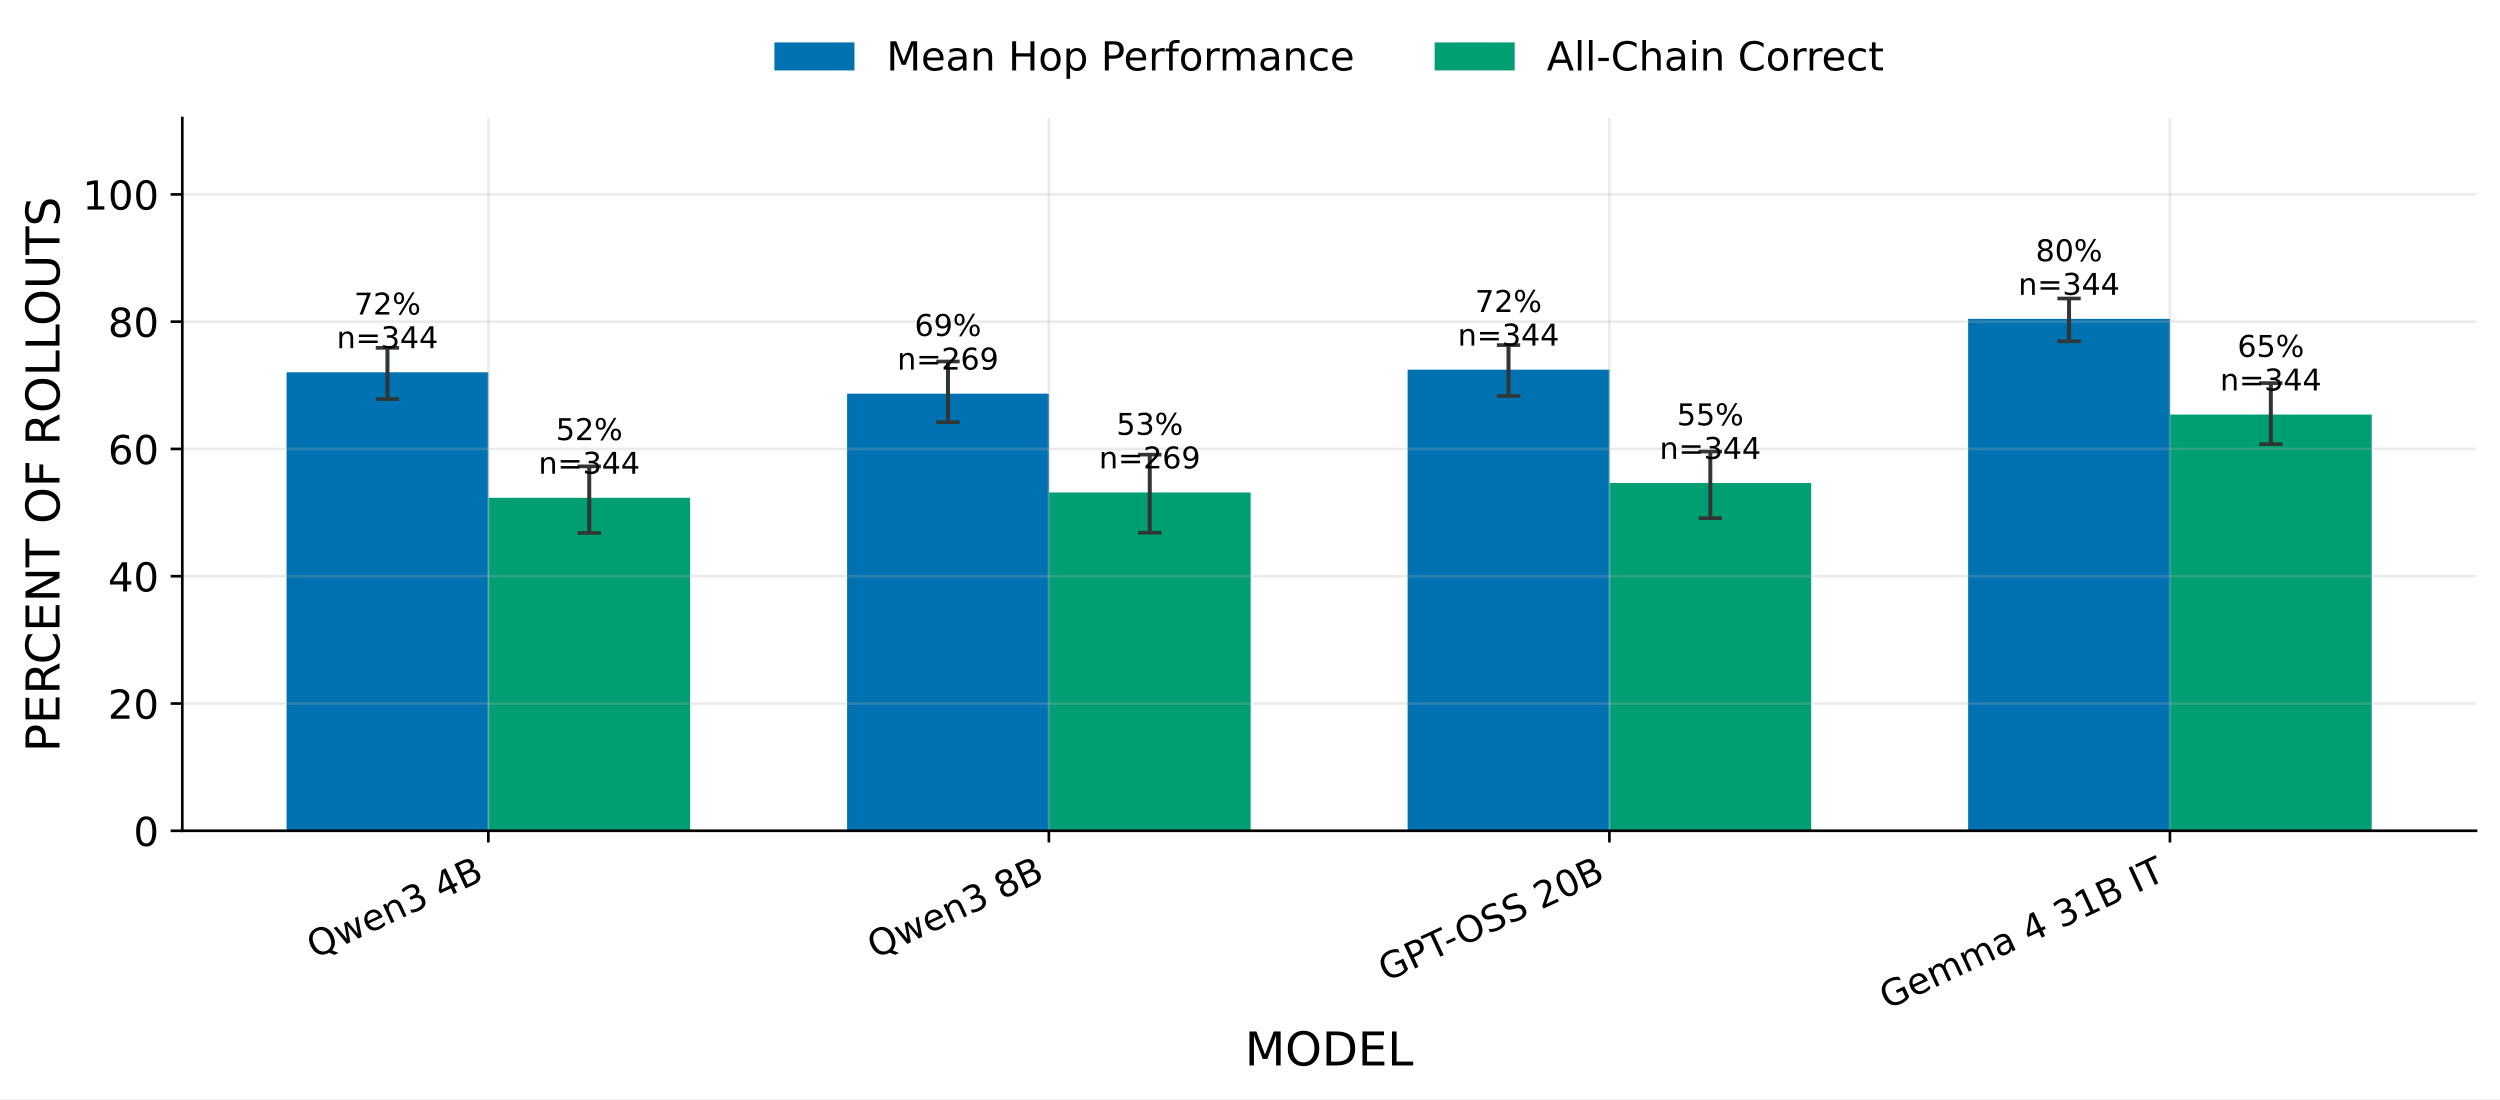
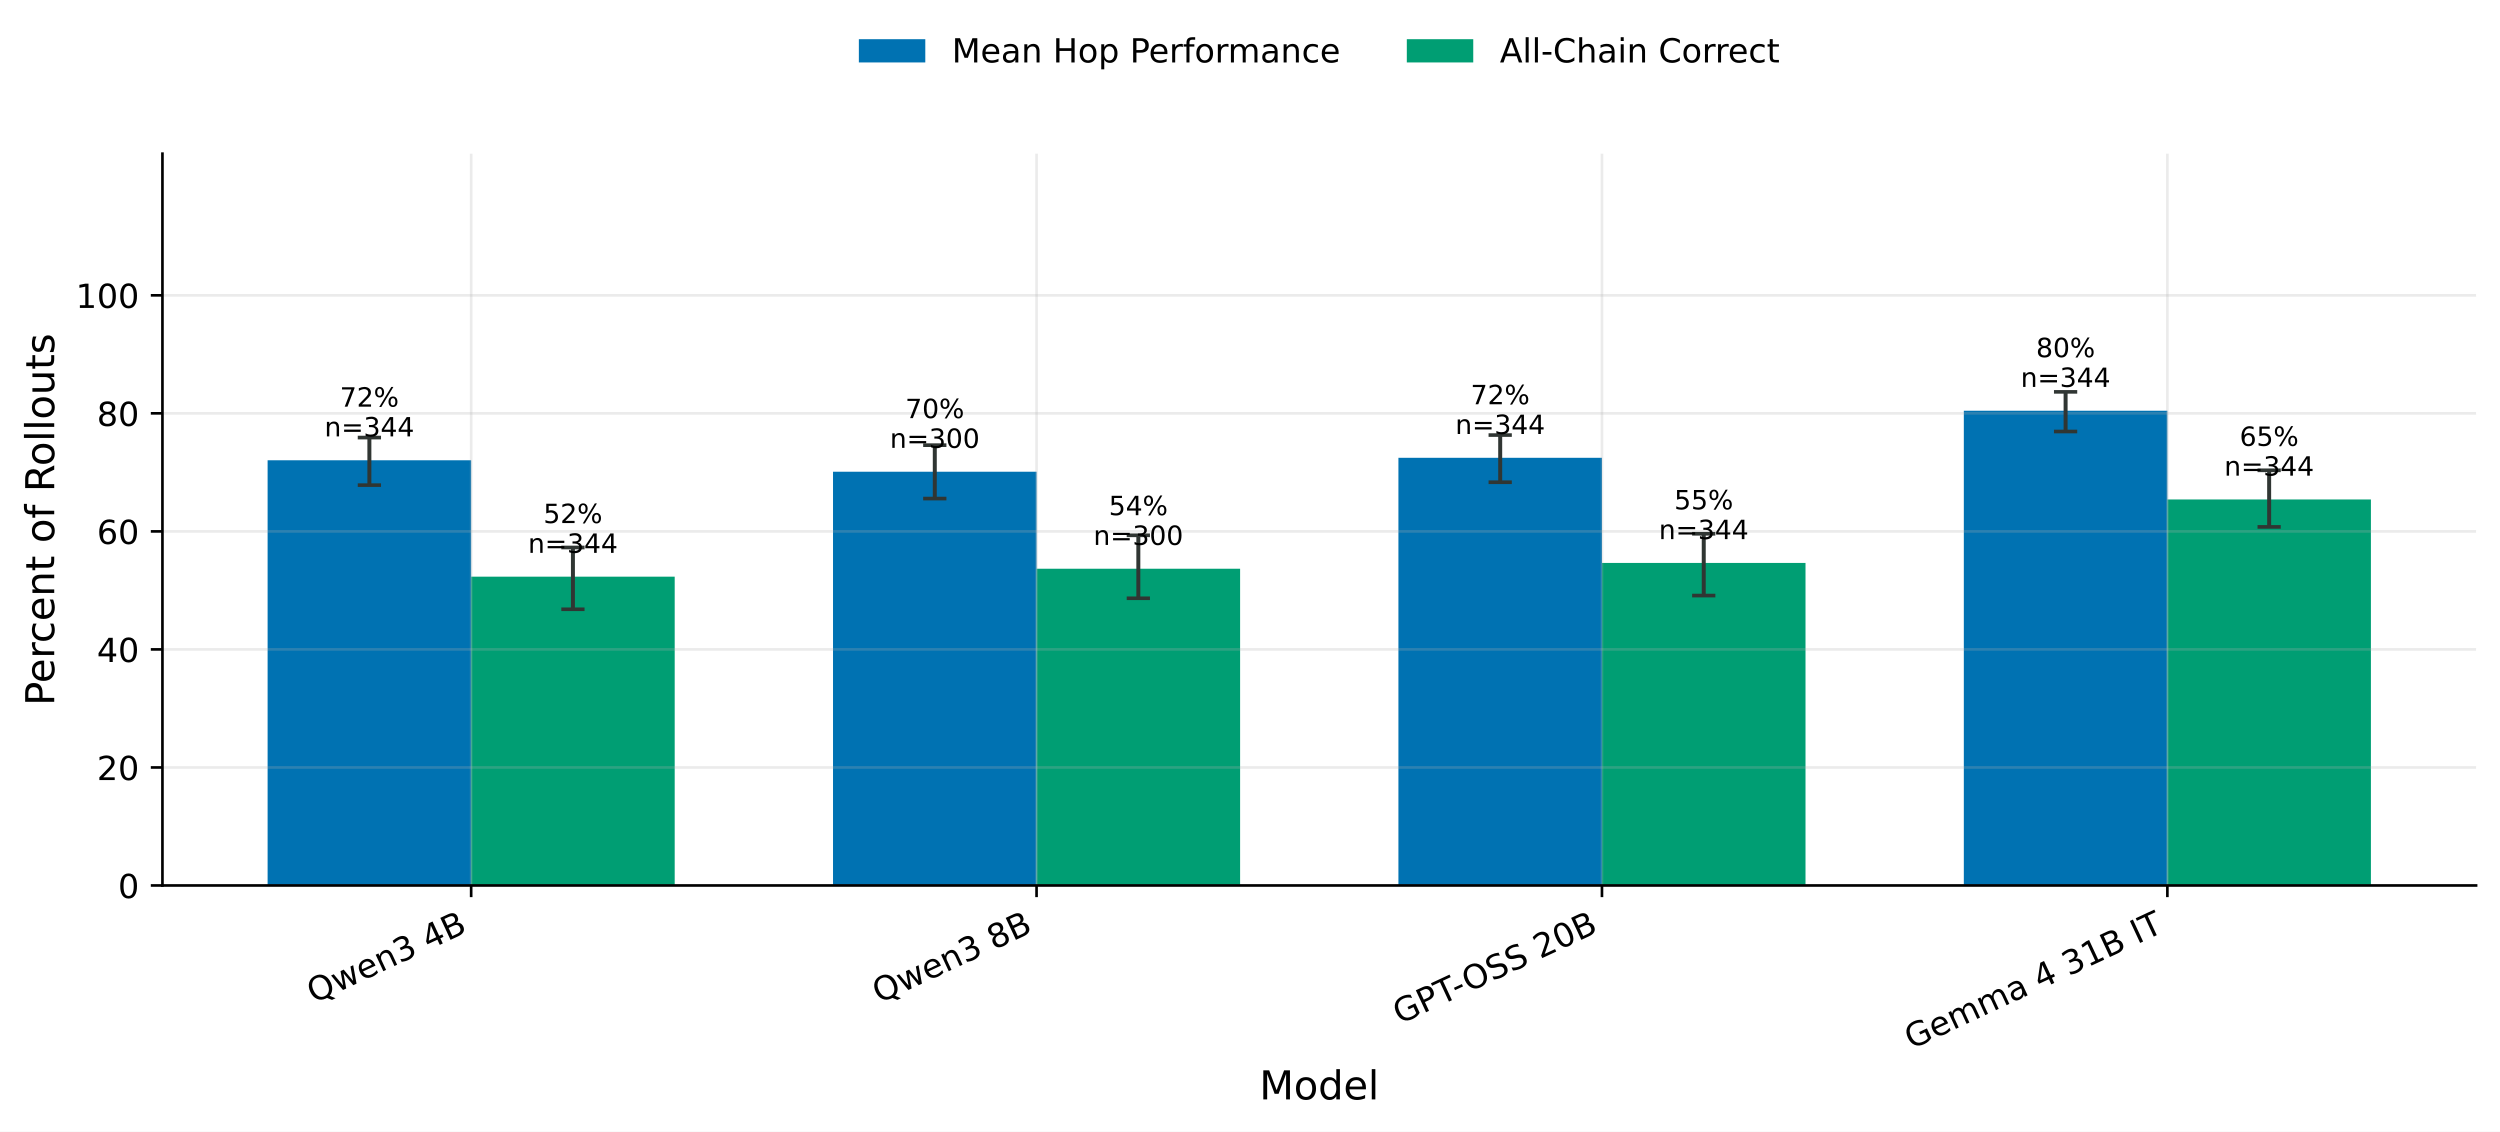
- <svg xmlns="http://www.w3.org/2000/svg" xmlns:xlink="http://www.w3.org/1999/xlink" width="749.524pt" height="329.548pt" viewBox="0 0 749.524 329.548" version="1.1">
+ <svg xmlns="http://www.w3.org/2000/svg" xmlns:xlink="http://www.w3.org/1999/xlink" width="752.591pt" height="340.668pt" viewBox="0 0 752.591 340.668" version="1.1">
  <defs>
    <style type="text/css">*{stroke-linejoin: round; stroke-linecap: butt}</style>
  </defs>
  <g id="figure_1">
    <g id="patch_1">
-       <path d="M 0 329.548 L 749.524 329.548 L 749.524 0 L 0 0 z " style="fill: #ffffff" />
+       <path d="M 0 340.668 L 752.591 340.668 L 752.591 0 L 0 0 z " style="fill: #ffffff" />
    </g>
    <g id="axes_1">
      <g id="patch_2">
-         <path d="M 54.654 249.076 L 742.324 249.076 L 742.324 35.39 L 54.654 35.39 z " style="fill: #ffffff" />
+         <path d="M 48.901 266.561 L 745.391 266.561 L 745.391 46.26 L 48.901 46.26 z " style="fill: #ffffff" />
      </g>
      <g id="patch_3">
-         <path d="M 85.912 249.076 L 146.411 249.076 L 146.411 111.601 L 85.912 111.601 z " clip-path="url(#p50eb85739a)" style="fill: #0072b2" />
+         <path d="M 80.56 266.561 L 141.835 266.561 L 141.835 138.547 L 80.56 138.547 z " clip-path="url(#pe44f38b907)" style="fill: #0072b2" />
      </g>
      <g id="patch_4">
-         <path d="M 253.964 249.076 L 314.463 249.076 L 314.463 118.018 L 253.964 118.018 z " clip-path="url(#p50eb85739a)" style="fill: #0072b2" />
+         <path d="M 250.768 266.561 L 312.042 266.561 L 312.042 142.002 L 250.768 142.002 z " clip-path="url(#pe44f38b907)" style="fill: #0072b2" />
      </g>
      <g id="patch_5">
-         <path d="M 422.017 249.076 L 482.516 249.076 L 482.516 110.824 L 422.017 110.824 z " clip-path="url(#p50eb85739a)" style="fill: #0072b2" />
+         <path d="M 420.975 266.561 L 482.25 266.561 L 482.25 137.822 L 420.975 137.822 z " clip-path="url(#pe44f38b907)" style="fill: #0072b2" />
      </g>
      <g id="patch_6">
-         <path d="M 590.069 249.076 L 650.568 249.076 L 650.568 95.608 L 590.069 95.608 z " clip-path="url(#p50eb85739a)" style="fill: #0072b2" />
+         <path d="M 591.183 266.561 L 652.458 266.561 L 652.458 123.654 L 591.183 123.654 z " clip-path="url(#pe44f38b907)" style="fill: #0072b2" />
      </g>
      <g id="patch_7">
-         <path d="M 146.411 249.076 L 206.91 249.076 L 206.91 149.243 L 146.411 149.243 z " clip-path="url(#p50eb85739a)" style="fill: #009e73" />
+         <path d="M 141.835 266.561 L 203.109 266.561 L 203.109 173.598 L 141.835 173.598 z " clip-path="url(#pe44f38b907)" style="fill: #009e73" />
      </g>
      <g id="patch_8">
-         <path d="M 314.463 249.076 L 374.962 249.076 L 374.962 147.652 L 314.463 147.652 z " clip-path="url(#p50eb85739a)" style="fill: #009e73" />
+         <path d="M 312.042 266.561 L 373.317 266.561 L 373.317 171.216 L 312.042 171.216 z " clip-path="url(#pe44f38b907)" style="fill: #009e73" />
      </g>
      <g id="patch_9">
-         <path d="M 482.516 249.076 L 543.014 249.076 L 543.014 144.806 L 482.516 144.806 z " clip-path="url(#p50eb85739a)" style="fill: #009e73" />
+         <path d="M 482.25 266.561 L 543.525 266.561 L 543.525 169.467 L 482.25 169.467 z " clip-path="url(#pe44f38b907)" style="fill: #009e73" />
      </g>
      <g id="patch_10">
-         <path d="M 650.568 249.076 L 711.067 249.076 L 711.067 124.285 L 650.568 124.285 z " clip-path="url(#p50eb85739a)" style="fill: #009e73" />
+         <path d="M 652.458 266.561 L 713.733 266.561 L 713.733 150.358 L 652.458 150.358 z " clip-path="url(#pe44f38b907)" style="fill: #009e73" />
      </g>
      <g id="matplotlib.axis_1">
        <g id="xtick_1">
          <g id="line2d_1">
-             <path d="M 146.411 249.076 L 146.411 35.39 " clip-path="url(#p50eb85739a)" style="fill: none; stroke: #b0b0b0; stroke-opacity: 0.25; stroke-width: 0.8; stroke-linecap: square" />
+             <path d="M 141.835 266.561 L 141.835 46.26 " clip-path="url(#pe44f38b907)" style="fill: none; stroke: #b0b0b0; stroke-opacity: 0.25; stroke-width: 0.8; stroke-linecap: square" />
          </g>
          <g id="line2d_2">
            <defs>
-               <path id="m9530700219" d="M 0 0 L 0 3.5 " style="stroke: #000000; stroke-width: 0.8" />
+               <path id="m8ef14bb8fe" d="M 0 0 L 0 3.5 " style="stroke: #000000; stroke-width: 0.8" />
            </defs>
            <g>
-               <use xlink:href="#m9530700219" x="146.411" y="249.076" style="stroke: #000000; stroke-width: 0.8" />
+               <use xlink:href="#m8ef14bb8fe" x="141.835" y="266.561" style="stroke: #000000; stroke-width: 0.8" />
            </g>
          </g>
          <g id="text_1">
-             <text style="font-size: 11px; font-family: 'DejaVu Sans', 'Bitstream Vera Sans', 'Computer Modern Sans Serif', 'Lucida Grande', 'Verdana', 'Geneva', 'Lucid', 'Arial', 'Helvetica', 'Avant Garde', sans-serif" transform="translate(94.2965 287.5018) rotate(-25)">Qwen3 4B</text>
+             <text style="font-size: 10px; font-family: 'DejaVu Sans', 'Bitstream Vera Sans', 'Computer Modern Sans Serif', 'Lucida Grande', 'Verdana', 'Geneva', 'Lucid', 'Arial', 'Helvetica', 'Avant Garde', sans-serif" transform="translate(94.45791 302.1298) rotate(-25)">Qwen3 4B</text>
          </g>
        </g>
        <g id="xtick_2">
          <g id="line2d_3">
-             <path d="M 314.463 249.076 L 314.463 35.39 " clip-path="url(#p50eb85739a)" style="fill: none; stroke: #b0b0b0; stroke-opacity: 0.25; stroke-width: 0.8; stroke-linecap: square" />
+             <path d="M 312.042 266.561 L 312.042 46.26 " clip-path="url(#pe44f38b907)" style="fill: none; stroke: #b0b0b0; stroke-opacity: 0.25; stroke-width: 0.8; stroke-linecap: square" />
          </g>
          <g id="line2d_4">
            <g>
-               <use xlink:href="#m9530700219" x="314.463" y="249.076" style="stroke: #000000; stroke-width: 0.8" />
+               <use xlink:href="#m8ef14bb8fe" x="312.042" y="266.561" style="stroke: #000000; stroke-width: 0.8" />
            </g>
          </g>
          <g id="text_2">
-             <text style="font-size: 11px; font-family: 'DejaVu Sans', 'Bitstream Vera Sans', 'Computer Modern Sans Serif', 'Lucida Grande', 'Verdana', 'Geneva', 'Lucid', 'Arial', 'Helvetica', 'Avant Garde', sans-serif" transform="translate(262.3488 287.5018) rotate(-25)">Qwen3 8B</text>
+             <text style="font-size: 10px; font-family: 'DejaVu Sans', 'Bitstream Vera Sans', 'Computer Modern Sans Serif', 'Lucida Grande', 'Verdana', 'Geneva', 'Lucid', 'Arial', 'Helvetica', 'Avant Garde', sans-serif" transform="translate(264.6656 302.1298) rotate(-25)">Qwen3 8B</text>
          </g>
        </g>
        <g id="xtick_3">
          <g id="line2d_5">
-             <path d="M 482.516 249.076 L 482.516 35.39 " clip-path="url(#p50eb85739a)" style="fill: none; stroke: #b0b0b0; stroke-opacity: 0.25; stroke-width: 0.8; stroke-linecap: square" />
+             <path d="M 482.25 266.561 L 482.25 46.26 " clip-path="url(#pe44f38b907)" style="fill: none; stroke: #b0b0b0; stroke-opacity: 0.25; stroke-width: 0.8; stroke-linecap: square" />
          </g>
          <g id="line2d_6">
            <g>
-               <use xlink:href="#m9530700219" x="482.516" y="249.076" style="stroke: #000000; stroke-width: 0.8" />
+               <use xlink:href="#m8ef14bb8fe" x="482.25" y="266.561" style="stroke: #000000; stroke-width: 0.8" />
            </g>
          </g>
          <g id="text_3">
-             <text style="font-size: 11px; font-family: 'DejaVu Sans', 'Bitstream Vera Sans', 'Computer Modern Sans Serif', 'Lucida Grande', 'Verdana', 'Geneva', 'Lucid', 'Arial', 'Helvetica', 'Avant Garde', sans-serif" transform="translate(415.5623 294.4212) rotate(-25)">GPT-OSS 20B</text>
+             <text style="font-size: 10px; font-family: 'DejaVu Sans', 'Bitstream Vera Sans', 'Computer Modern Sans Serif', 'Lucida Grande', 'Verdana', 'Geneva', 'Lucid', 'Arial', 'Helvetica', 'Avant Garde', sans-serif" transform="translate(421.3835 308.4202) rotate(-25)">GPT-OSS 20B</text>
          </g>
        </g>
        <g id="xtick_4">
          <g id="line2d_7">
-             <path d="M 650.568 249.076 L 650.568 35.39 " clip-path="url(#p50eb85739a)" style="fill: none; stroke: #b0b0b0; stroke-opacity: 0.25; stroke-width: 0.8; stroke-linecap: square" />
+             <path d="M 652.458 266.561 L 652.458 46.26 " clip-path="url(#pe44f38b907)" style="fill: none; stroke: #b0b0b0; stroke-opacity: 0.25; stroke-width: 0.8; stroke-linecap: square" />
          </g>
          <g id="line2d_8">
            <g>
-               <use xlink:href="#m9530700219" x="650.568" y="249.076" style="stroke: #000000; stroke-width: 0.8" />
+               <use xlink:href="#m8ef14bb8fe" x="652.458" y="266.561" style="stroke: #000000; stroke-width: 0.8" />
            </g>
          </g>
          <g id="text_4">
-             <text style="font-size: 11px; font-family: 'DejaVu Sans', 'Bitstream Vera Sans', 'Computer Modern Sans Serif', 'Lucida Grande', 'Verdana', 'Geneva', 'Lucid', 'Arial', 'Helvetica', 'Avant Garde', sans-serif" transform="translate(565.8068 302.7252) rotate(-25)">Gemma 4 31B IT</text>
+             <text style="font-size: 10px; font-family: 'DejaVu Sans', 'Bitstream Vera Sans', 'Computer Modern Sans Serif', 'Lucida Grande', 'Verdana', 'Geneva', 'Lucid', 'Arial', 'Helvetica', 'Avant Garde', sans-serif" transform="translate(575.4023 315.9692) rotate(-25)">Gemma 4 31B IT</text>
          </g>
        </g>
        <g id="text_5">
-           <text style="font-size: 14px; font-family: 'DejaVu Sans', 'Bitstream Vera Sans', 'Computer Modern Sans Serif', 'Lucida Grande', 'Verdana', 'Geneva', 'Lucid', 'Arial', 'Helvetica', 'Avant Garde', sans-serif; text-anchor: middle" x="398.489" y="319.436" transform="rotate(-0 398.4894 319.4363)">MODEL</text>
+           <text style="font-size: 12px; font-family: 'DejaVu Sans', 'Bitstream Vera Sans', 'Computer Modern Sans Serif', 'Lucida Grande', 'Verdana', 'Geneva', 'Lucid', 'Arial', 'Helvetica', 'Avant Garde', sans-serif; text-anchor: middle" x="397.146" y="330.972" transform="rotate(-0 397.1463 330.9722)">Model</text>
        </g>
      </g>
      <g id="matplotlib.axis_2">
        <g id="ytick_1">
          <g id="line2d_9">
-             <path d="M 54.654 249.076 L 742.324 249.076 " clip-path="url(#p50eb85739a)" style="fill: none; stroke: #b0b0b0; stroke-opacity: 0.25; stroke-width: 0.8; stroke-linecap: square" />
+             <path d="M 48.901 266.561 L 745.391 266.561 " clip-path="url(#pe44f38b907)" style="fill: none; stroke: #b0b0b0; stroke-opacity: 0.25; stroke-width: 0.8; stroke-linecap: square" />
          </g>
          <g id="line2d_10">
            <defs>
-               <path id="m60d456986e" d="M 0 0 L -3.5 0 " style="stroke: #000000; stroke-width: 0.8" />
+               <path id="m69480414e3" d="M 0 0 L -3.5 0 " style="stroke: #000000; stroke-width: 0.8" />
            </defs>
            <g>
-               <use xlink:href="#m60d456986e" x="54.654" y="249.076" style="stroke: #000000; stroke-width: 0.8" />
+               <use xlink:href="#m69480414e3" x="48.901" y="266.561" style="stroke: #000000; stroke-width: 0.8" />
            </g>
          </g>
          <g id="text_6">
-             <text style="font-size: 12px; font-family: 'DejaVu Sans', 'Bitstream Vera Sans', 'Computer Modern Sans Serif', 'Lucida Grande', 'Verdana', 'Geneva', 'Lucid', 'Arial', 'Helvetica', 'Avant Garde', sans-serif; text-anchor: end" x="47.654" y="253.635" transform="rotate(-0 47.65438 253.6351)">0</text>
+             <text style="font-size: 10px; font-family: 'DejaVu Sans', 'Bitstream Vera Sans', 'Computer Modern Sans Serif', 'Lucida Grande', 'Verdana', 'Geneva', 'Lucid', 'Arial', 'Helvetica', 'Avant Garde', sans-serif; text-anchor: end" x="41.901" y="270.36" transform="rotate(-0 41.90125 270.3602)">0</text>
          </g>
        </g>
        <g id="ytick_2">
          <g id="line2d_11">
-             <path d="M 54.654 210.918 L 742.324 210.918 " clip-path="url(#p50eb85739a)" style="fill: none; stroke: #b0b0b0; stroke-opacity: 0.25; stroke-width: 0.8; stroke-linecap: square" />
+             <path d="M 48.901 231.029 L 745.391 231.029 " clip-path="url(#pe44f38b907)" style="fill: none; stroke: #b0b0b0; stroke-opacity: 0.25; stroke-width: 0.8; stroke-linecap: square" />
          </g>
          <g id="line2d_12">
            <g>
-               <use xlink:href="#m60d456986e" x="54.654" y="210.918" style="stroke: #000000; stroke-width: 0.8" />
+               <use xlink:href="#m69480414e3" x="48.901" y="231.029" style="stroke: #000000; stroke-width: 0.8" />
            </g>
          </g>
          <g id="text_7">
-             <text style="font-size: 12px; font-family: 'DejaVu Sans', 'Bitstream Vera Sans', 'Computer Modern Sans Serif', 'Lucida Grande', 'Verdana', 'Geneva', 'Lucid', 'Arial', 'Helvetica', 'Avant Garde', sans-serif; text-anchor: end" x="47.654" y="215.477" transform="rotate(-0 47.65438 215.4769)">20</text>
+             <text style="font-size: 10px; font-family: 'DejaVu Sans', 'Bitstream Vera Sans', 'Computer Modern Sans Serif', 'Lucida Grande', 'Verdana', 'Geneva', 'Lucid', 'Arial', 'Helvetica', 'Avant Garde', sans-serif; text-anchor: end" x="41.901" y="234.828" transform="rotate(-0 41.90125 234.8278)">20</text>
          </g>
        </g>
        <g id="ytick_3">
          <g id="line2d_13">
-             <path d="M 54.654 172.76 L 742.324 172.76 " clip-path="url(#p50eb85739a)" style="fill: none; stroke: #b0b0b0; stroke-opacity: 0.25; stroke-width: 0.8; stroke-linecap: square" />
+             <path d="M 48.901 195.496 L 745.391 195.496 " clip-path="url(#pe44f38b907)" style="fill: none; stroke: #b0b0b0; stroke-opacity: 0.25; stroke-width: 0.8; stroke-linecap: square" />
          </g>
          <g id="line2d_14">
            <g>
-               <use xlink:href="#m60d456986e" x="54.654" y="172.76" style="stroke: #000000; stroke-width: 0.8" />
+               <use xlink:href="#m69480414e3" x="48.901" y="195.496" style="stroke: #000000; stroke-width: 0.8" />
            </g>
          </g>
          <g id="text_8">
-             <text style="font-size: 12px; font-family: 'DejaVu Sans', 'Bitstream Vera Sans', 'Computer Modern Sans Serif', 'Lucida Grande', 'Verdana', 'Geneva', 'Lucid', 'Arial', 'Helvetica', 'Avant Garde', sans-serif; text-anchor: end" x="47.654" y="177.319" transform="rotate(-0 47.65438 177.3186)">40</text>
+             <text style="font-size: 10px; font-family: 'DejaVu Sans', 'Bitstream Vera Sans', 'Computer Modern Sans Serif', 'Lucida Grande', 'Verdana', 'Geneva', 'Lucid', 'Arial', 'Helvetica', 'Avant Garde', sans-serif; text-anchor: end" x="41.901" y="199.295" transform="rotate(-0 41.90125 199.2954)">40</text>
          </g>
        </g>
        <g id="ytick_4">
          <g id="line2d_15">
-             <path d="M 54.654 134.601 L 742.324 134.601 " clip-path="url(#p50eb85739a)" style="fill: none; stroke: #b0b0b0; stroke-opacity: 0.25; stroke-width: 0.8; stroke-linecap: square" />
+             <path d="M 48.901 159.964 L 745.391 159.964 " clip-path="url(#pe44f38b907)" style="fill: none; stroke: #b0b0b0; stroke-opacity: 0.25; stroke-width: 0.8; stroke-linecap: square" />
          </g>
          <g id="line2d_16">
            <g>
-               <use xlink:href="#m60d456986e" x="54.654" y="134.601" style="stroke: #000000; stroke-width: 0.8" />
+               <use xlink:href="#m69480414e3" x="48.901" y="159.964" style="stroke: #000000; stroke-width: 0.8" />
            </g>
          </g>
          <g id="text_9">
-             <text style="font-size: 12px; font-family: 'DejaVu Sans', 'Bitstream Vera Sans', 'Computer Modern Sans Serif', 'Lucida Grande', 'Verdana', 'Geneva', 'Lucid', 'Arial', 'Helvetica', 'Avant Garde', sans-serif; text-anchor: end" x="47.654" y="139.16" transform="rotate(-0 47.65438 139.1604)">60</text>
+             <text style="font-size: 10px; font-family: 'DejaVu Sans', 'Bitstream Vera Sans', 'Computer Modern Sans Serif', 'Lucida Grande', 'Verdana', 'Geneva', 'Lucid', 'Arial', 'Helvetica', 'Avant Garde', sans-serif; text-anchor: end" x="41.901" y="163.763" transform="rotate(-0 41.90125 163.763)">60</text>
          </g>
        </g>
        <g id="ytick_5">
          <g id="line2d_17">
-             <path d="M 54.654 96.443 L 742.324 96.443 " clip-path="url(#p50eb85739a)" style="fill: none; stroke: #b0b0b0; stroke-opacity: 0.25; stroke-width: 0.8; stroke-linecap: square" />
+             <path d="M 48.901 124.431 L 745.391 124.431 " clip-path="url(#pe44f38b907)" style="fill: none; stroke: #b0b0b0; stroke-opacity: 0.25; stroke-width: 0.8; stroke-linecap: square" />
          </g>
          <g id="line2d_18">
            <g>
-               <use xlink:href="#m60d456986e" x="54.654" y="96.443" style="stroke: #000000; stroke-width: 0.8" />
+               <use xlink:href="#m69480414e3" x="48.901" y="124.431" style="stroke: #000000; stroke-width: 0.8" />
            </g>
          </g>
          <g id="text_10">
-             <text style="font-size: 12px; font-family: 'DejaVu Sans', 'Bitstream Vera Sans', 'Computer Modern Sans Serif', 'Lucida Grande', 'Verdana', 'Geneva', 'Lucid', 'Arial', 'Helvetica', 'Avant Garde', sans-serif; text-anchor: end" x="47.654" y="101.002" transform="rotate(-0 47.65438 101.0021)">80</text>
+             <text style="font-size: 10px; font-family: 'DejaVu Sans', 'Bitstream Vera Sans', 'Computer Modern Sans Serif', 'Lucida Grande', 'Verdana', 'Geneva', 'Lucid', 'Arial', 'Helvetica', 'Avant Garde', sans-serif; text-anchor: end" x="41.901" y="128.231" transform="rotate(-0 41.90125 128.2306)">80</text>
          </g>
        </g>
        <g id="ytick_6">
          <g id="line2d_19">
-             <path d="M 54.654 58.285 L 742.324 58.285 " clip-path="url(#p50eb85739a)" style="fill: none; stroke: #b0b0b0; stroke-opacity: 0.25; stroke-width: 0.8; stroke-linecap: square" />
+             <path d="M 48.901 88.899 L 745.391 88.899 " clip-path="url(#pe44f38b907)" style="fill: none; stroke: #b0b0b0; stroke-opacity: 0.25; stroke-width: 0.8; stroke-linecap: square" />
          </g>
          <g id="line2d_20">
            <g>
-               <use xlink:href="#m60d456986e" x="54.654" y="58.285" style="stroke: #000000; stroke-width: 0.8" />
+               <use xlink:href="#m69480414e3" x="48.901" y="88.899" style="stroke: #000000; stroke-width: 0.8" />
            </g>
          </g>
          <g id="text_11">
-             <text style="font-size: 12px; font-family: 'DejaVu Sans', 'Bitstream Vera Sans', 'Computer Modern Sans Serif', 'Lucida Grande', 'Verdana', 'Geneva', 'Lucid', 'Arial', 'Helvetica', 'Avant Garde', sans-serif; text-anchor: end" x="47.654" y="62.844" transform="rotate(-0 47.65438 62.84382)">100</text>
+             <text style="font-size: 10px; font-family: 'DejaVu Sans', 'Bitstream Vera Sans', 'Computer Modern Sans Serif', 'Lucida Grande', 'Verdana', 'Geneva', 'Lucid', 'Arial', 'Helvetica', 'Avant Garde', sans-serif; text-anchor: end" x="41.901" y="92.698" transform="rotate(-0 41.90125 92.69824)">100</text>
          </g>
        </g>
        <g id="text_12">
-           <text style="font-size: 14px; font-family: 'DejaVu Sans', 'Bitstream Vera Sans', 'Computer Modern Sans Serif', 'Lucida Grande', 'Verdana', 'Geneva', 'Lucid', 'Arial', 'Helvetica', 'Avant Garde', sans-serif; text-anchor: middle" x="17.838" y="142.233" transform="rotate(-90 17.83781 142.2329)">PERCENT OF ROLLOUTS</text>
+           <text style="font-size: 12px; font-family: 'DejaVu Sans', 'Bitstream Vera Sans', 'Computer Modern Sans Serif', 'Lucida Grande', 'Verdana', 'Geneva', 'Lucid', 'Arial', 'Helvetica', 'Avant Garde', sans-serif; text-anchor: middle" x="16.318" y="156.411" transform="rotate(-90 16.31812 156.4106)">Percent of Rollouts</text>
        </g>
      </g>
      <g id="LineCollection_1">
-         <path d="M 116.162 119.65 L 116.162 104.279 " clip-path="url(#p50eb85739a)" style="fill: none; stroke: #303633; stroke-width: 1.2" />
-         <path d="M 284.214 126.585 L 284.214 108.377 " clip-path="url(#p50eb85739a)" style="fill: none; stroke: #303633; stroke-width: 1.2" />
-         <path d="M 452.266 118.722 L 452.266 103.467 " clip-path="url(#p50eb85739a)" style="fill: none; stroke: #303633; stroke-width: 1.2" />
-         <path d="M 620.318 102.319 L 620.318 89.5 " clip-path="url(#p50eb85739a)" style="fill: none; stroke: #303633; stroke-width: 1.2" />
+         <path d="M 111.197 146.042 L 111.197 131.728 " clip-path="url(#pe44f38b907)" style="fill: none; stroke: #303633; stroke-width: 1.2" />
+         <path d="M 281.405 150.084 L 281.405 134.005 " clip-path="url(#pe44f38b907)" style="fill: none; stroke: #303633; stroke-width: 1.2" />
+         <path d="M 451.613 145.177 L 451.613 130.972 " clip-path="url(#pe44f38b907)" style="fill: none; stroke: #303633; stroke-width: 1.2" />
+         <path d="M 621.82 129.903 L 621.82 117.966 " clip-path="url(#pe44f38b907)" style="fill: none; stroke: #303633; stroke-width: 1.2" />
      </g>
      <g id="line2d_21">
        <defs>
-           <path id="m08d6f618b1" d="M 3.5 0 L -3.5 -0 " style="stroke: #303633; stroke-width: 1.1" />
+           <path id="m8185e8a7d5" d="M 3.5 0 L -3.5 -0 " style="stroke: #303633; stroke-width: 1.1" />
        </defs>
-         <g clip-path="url(#p50eb85739a)">
-           <use xlink:href="#m08d6f618b1" x="116.162" y="119.65" style="fill: #1f77b4; stroke: #303633; stroke-width: 1.1" />
-           <use xlink:href="#m08d6f618b1" x="284.214" y="126.585" style="fill: #1f77b4; stroke: #303633; stroke-width: 1.1" />
-           <use xlink:href="#m08d6f618b1" x="452.266" y="118.722" style="fill: #1f77b4; stroke: #303633; stroke-width: 1.1" />
-           <use xlink:href="#m08d6f618b1" x="620.318" y="102.319" style="fill: #1f77b4; stroke: #303633; stroke-width: 1.1" />
+         <g clip-path="url(#pe44f38b907)">
+           <use xlink:href="#m8185e8a7d5" x="111.197" y="146.042" style="fill: #1f77b4; stroke: #303633; stroke-width: 1.1" />
+           <use xlink:href="#m8185e8a7d5" x="281.405" y="150.084" style="fill: #1f77b4; stroke: #303633; stroke-width: 1.1" />
+           <use xlink:href="#m8185e8a7d5" x="451.613" y="145.177" style="fill: #1f77b4; stroke: #303633; stroke-width: 1.1" />
+           <use xlink:href="#m8185e8a7d5" x="621.82" y="129.903" style="fill: #1f77b4; stroke: #303633; stroke-width: 1.1" />
        </g>
      </g>
      <g id="line2d_22">
-         <g clip-path="url(#p50eb85739a)">
-           <use xlink:href="#m08d6f618b1" x="116.162" y="104.279" style="fill: #1f77b4; stroke: #303633; stroke-width: 1.1" />
-           <use xlink:href="#m08d6f618b1" x="284.214" y="108.377" style="fill: #1f77b4; stroke: #303633; stroke-width: 1.1" />
-           <use xlink:href="#m08d6f618b1" x="452.266" y="103.467" style="fill: #1f77b4; stroke: #303633; stroke-width: 1.1" />
-           <use xlink:href="#m08d6f618b1" x="620.318" y="89.5" style="fill: #1f77b4; stroke: #303633; stroke-width: 1.1" />
+         <g clip-path="url(#pe44f38b907)">
+           <use xlink:href="#m8185e8a7d5" x="111.197" y="131.728" style="fill: #1f77b4; stroke: #303633; stroke-width: 1.1" />
+           <use xlink:href="#m8185e8a7d5" x="281.405" y="134.005" style="fill: #1f77b4; stroke: #303633; stroke-width: 1.1" />
+           <use xlink:href="#m8185e8a7d5" x="451.613" y="130.972" style="fill: #1f77b4; stroke: #303633; stroke-width: 1.1" />
+           <use xlink:href="#m8185e8a7d5" x="621.82" y="117.966" style="fill: #1f77b4; stroke: #303633; stroke-width: 1.1" />
        </g>
      </g>
      <g id="LineCollection_2">
-         <path d="M 176.66 159.781 L 176.66 139.815 " clip-path="url(#p50eb85739a)" style="fill: none; stroke: #303633; stroke-width: 1.2" />
-         <path d="M 344.713 159.709 L 344.713 136.304 " clip-path="url(#p50eb85739a)" style="fill: none; stroke: #303633; stroke-width: 1.2" />
-         <path d="M 512.765 155.344 L 512.765 135.378 " clip-path="url(#p50eb85739a)" style="fill: none; stroke: #303633; stroke-width: 1.2" />
-         <path d="M 680.817 133.159 L 680.817 114.857 " clip-path="url(#p50eb85739a)" style="fill: none; stroke: #303633; stroke-width: 1.2" />
+         <path d="M 172.472 183.411 L 172.472 164.819 " clip-path="url(#pe44f38b907)" style="fill: none; stroke: #303633; stroke-width: 1.2" />
+         <path d="M 342.68 180.099 L 342.68 161.148 " clip-path="url(#pe44f38b907)" style="fill: none; stroke: #303633; stroke-width: 1.2" />
+         <path d="M 512.888 179.279 L 512.888 160.687 " clip-path="url(#pe44f38b907)" style="fill: none; stroke: #303633; stroke-width: 1.2" />
+         <path d="M 683.095 158.621 L 683.095 141.578 " clip-path="url(#pe44f38b907)" style="fill: none; stroke: #303633; stroke-width: 1.2" />
      </g>
      <g id="line2d_23">
-         <g clip-path="url(#p50eb85739a)">
-           <use xlink:href="#m08d6f618b1" x="176.66" y="159.781" style="fill: #1f77b4; stroke: #303633; stroke-width: 1.1" />
-           <use xlink:href="#m08d6f618b1" x="344.713" y="159.709" style="fill: #1f77b4; stroke: #303633; stroke-width: 1.1" />
-           <use xlink:href="#m08d6f618b1" x="512.765" y="155.344" style="fill: #1f77b4; stroke: #303633; stroke-width: 1.1" />
-           <use xlink:href="#m08d6f618b1" x="680.817" y="133.159" style="fill: #1f77b4; stroke: #303633; stroke-width: 1.1" />
+         <g clip-path="url(#pe44f38b907)">
+           <use xlink:href="#m8185e8a7d5" x="172.472" y="183.411" style="fill: #1f77b4; stroke: #303633; stroke-width: 1.1" />
+           <use xlink:href="#m8185e8a7d5" x="342.68" y="180.099" style="fill: #1f77b4; stroke: #303633; stroke-width: 1.1" />
+           <use xlink:href="#m8185e8a7d5" x="512.888" y="179.279" style="fill: #1f77b4; stroke: #303633; stroke-width: 1.1" />
+           <use xlink:href="#m8185e8a7d5" x="683.095" y="158.621" style="fill: #1f77b4; stroke: #303633; stroke-width: 1.1" />
        </g>
      </g>
      <g id="line2d_24">
-         <g clip-path="url(#p50eb85739a)">
-           <use xlink:href="#m08d6f618b1" x="176.66" y="139.815" style="fill: #1f77b4; stroke: #303633; stroke-width: 1.1" />
-           <use xlink:href="#m08d6f618b1" x="344.713" y="136.304" style="fill: #1f77b4; stroke: #303633; stroke-width: 1.1" />
-           <use xlink:href="#m08d6f618b1" x="512.765" y="135.378" style="fill: #1f77b4; stroke: #303633; stroke-width: 1.1" />
-           <use xlink:href="#m08d6f618b1" x="680.817" y="114.857" style="fill: #1f77b4; stroke: #303633; stroke-width: 1.1" />
+         <g clip-path="url(#pe44f38b907)">
+           <use xlink:href="#m8185e8a7d5" x="172.472" y="164.819" style="fill: #1f77b4; stroke: #303633; stroke-width: 1.1" />
+           <use xlink:href="#m8185e8a7d5" x="342.68" y="161.148" style="fill: #1f77b4; stroke: #303633; stroke-width: 1.1" />
+           <use xlink:href="#m8185e8a7d5" x="512.888" y="160.687" style="fill: #1f77b4; stroke: #303633; stroke-width: 1.1" />
+           <use xlink:href="#m8185e8a7d5" x="683.095" y="141.578" style="fill: #1f77b4; stroke: #303633; stroke-width: 1.1" />
        </g>
      </g>
      <g id="patch_11">
-         <path d="M 54.654 249.076 L 54.654 35.39 " style="fill: none; stroke: #000000; stroke-width: 0.8; stroke-linejoin: miter; stroke-linecap: square" />
+         <path d="M 48.901 266.561 L 48.901 46.26 " style="fill: none; stroke: #000000; stroke-width: 0.8; stroke-linejoin: miter; stroke-linecap: square" />
      </g>
      <g id="patch_12">
-         <path d="M 54.654 249.076 L 742.324 249.076 " style="fill: none; stroke: #000000; stroke-width: 0.8; stroke-linejoin: miter; stroke-linecap: square" />
+         <path d="M 48.901 266.561 L 745.391 266.561 " style="fill: none; stroke: #000000; stroke-width: 0.8; stroke-linejoin: miter; stroke-linecap: square" />
      </g>
      <g id="text_13">
-         <text style="font-size: 9px; font-family: 'DejaVu Sans', 'Bitstream Vera Sans', 'Computer Modern Sans Serif', 'Lucida Grande', 'Verdana', 'Geneva', 'Lucid', 'Arial', 'Helvetica', 'Avant Garde', sans-serif" transform="translate(106.1596 94.30957)">72%</text>
-         <text style="font-size: 9px; font-family: 'DejaVu Sans', 'Bitstream Vera Sans', 'Computer Modern Sans Serif', 'Lucida Grande', 'Verdana', 'Geneva', 'Lucid', 'Arial', 'Helvetica', 'Avant Garde', sans-serif" transform="translate(100.9494 104.3876)">n=344</text>
+         <text style="font-size: 8px; font-family: 'DejaVu Sans', 'Bitstream Vera Sans', 'Computer Modern Sans Serif', 'Lucida Grande', 'Verdana', 'Geneva', 'Lucid', 'Arial', 'Helvetica', 'Avant Garde', sans-serif" transform="translate(102.3067 122.4172)">72%</text>
+         <text style="font-size: 8px; font-family: 'DejaVu Sans', 'Bitstream Vera Sans', 'Computer Modern Sans Serif', 'Lucida Grande', 'Verdana', 'Geneva', 'Lucid', 'Arial', 'Helvetica', 'Avant Garde', sans-serif" transform="translate(97.6754 131.3755)">n=344</text>
      </g>
      <g id="text_14">
-         <text style="font-size: 9px; font-family: 'DejaVu Sans', 'Bitstream Vera Sans', 'Computer Modern Sans Serif', 'Lucida Grande', 'Verdana', 'Geneva', 'Lucid', 'Arial', 'Helvetica', 'Avant Garde', sans-serif" transform="translate(274.2119 100.7262)">69%</text>
-         <text style="font-size: 9px; font-family: 'DejaVu Sans', 'Bitstream Vera Sans', 'Computer Modern Sans Serif', 'Lucida Grande', 'Verdana', 'Geneva', 'Lucid', 'Arial', 'Helvetica', 'Avant Garde', sans-serif" transform="translate(269.0017 110.8042)">n=269</text>
+         <text style="font-size: 8px; font-family: 'DejaVu Sans', 'Bitstream Vera Sans', 'Computer Modern Sans Serif', 'Lucida Grande', 'Verdana', 'Geneva', 'Lucid', 'Arial', 'Helvetica', 'Avant Garde', sans-serif" transform="translate(272.5144 125.8721)">70%</text>
+         <text style="font-size: 8px; font-family: 'DejaVu Sans', 'Bitstream Vera Sans', 'Computer Modern Sans Serif', 'Lucida Grande', 'Verdana', 'Geneva', 'Lucid', 'Arial', 'Helvetica', 'Avant Garde', sans-serif" transform="translate(267.8831 134.8303)">n=300</text>
      </g>
      <g id="text_15">
-         <text style="font-size: 9px; font-family: 'DejaVu Sans', 'Bitstream Vera Sans', 'Computer Modern Sans Serif', 'Lucida Grande', 'Verdana', 'Geneva', 'Lucid', 'Arial', 'Helvetica', 'Avant Garde', sans-serif" transform="translate(442.2642 93.53178)">72%</text>
-         <text style="font-size: 9px; font-family: 'DejaVu Sans', 'Bitstream Vera Sans', 'Computer Modern Sans Serif', 'Lucida Grande', 'Verdana', 'Geneva', 'Lucid', 'Arial', 'Helvetica', 'Avant Garde', sans-serif" transform="translate(437.054 103.6098)">n=344</text>
+         <text style="font-size: 8px; font-family: 'DejaVu Sans', 'Bitstream Vera Sans', 'Computer Modern Sans Serif', 'Lucida Grande', 'Verdana', 'Geneva', 'Lucid', 'Arial', 'Helvetica', 'Avant Garde', sans-serif" transform="translate(442.7221 121.6929)">72%</text>
+         <text style="font-size: 8px; font-family: 'DejaVu Sans', 'Bitstream Vera Sans', 'Computer Modern Sans Serif', 'Lucida Grande', 'Verdana', 'Geneva', 'Lucid', 'Arial', 'Helvetica', 'Avant Garde', sans-serif" transform="translate(438.0908 130.6512)">n=344</text>
      </g>
      <g id="text_16">
-         <text style="font-size: 9px; font-family: 'DejaVu Sans', 'Bitstream Vera Sans', 'Computer Modern Sans Serif', 'Lucida Grande', 'Verdana', 'Geneva', 'Lucid', 'Arial', 'Helvetica', 'Avant Garde', sans-serif" transform="translate(610.3165 78.31654)">80%</text>
-         <text style="font-size: 9px; font-family: 'DejaVu Sans', 'Bitstream Vera Sans', 'Computer Modern Sans Serif', 'Lucida Grande', 'Verdana', 'Geneva', 'Lucid', 'Arial', 'Helvetica', 'Avant Garde', sans-serif" transform="translate(605.1063 88.39457)">n=344</text>
+         <text style="font-size: 8px; font-family: 'DejaVu Sans', 'Bitstream Vera Sans', 'Computer Modern Sans Serif', 'Lucida Grande', 'Verdana', 'Geneva', 'Lucid', 'Arial', 'Helvetica', 'Avant Garde', sans-serif" transform="translate(612.9298 107.5247)">80%</text>
+         <text style="font-size: 8px; font-family: 'DejaVu Sans', 'Bitstream Vera Sans', 'Computer Modern Sans Serif', 'Lucida Grande', 'Verdana', 'Geneva', 'Lucid', 'Arial', 'Helvetica', 'Avant Garde', sans-serif" transform="translate(608.2986 116.483)">n=344</text>
      </g>
      <g id="text_17">
-         <text style="font-size: 9px; font-family: 'DejaVu Sans', 'Bitstream Vera Sans', 'Computer Modern Sans Serif', 'Lucida Grande', 'Verdana', 'Geneva', 'Lucid', 'Arial', 'Helvetica', 'Avant Garde', sans-serif" transform="translate(166.6584 131.9515)">52%</text>
-         <text style="font-size: 9px; font-family: 'DejaVu Sans', 'Bitstream Vera Sans', 'Computer Modern Sans Serif', 'Lucida Grande', 'Verdana', 'Geneva', 'Lucid', 'Arial', 'Helvetica', 'Avant Garde', sans-serif" transform="translate(161.4482 142.0295)">n=344</text>
+         <text style="font-size: 8px; font-family: 'DejaVu Sans', 'Bitstream Vera Sans', 'Computer Modern Sans Serif', 'Lucida Grande', 'Verdana', 'Geneva', 'Lucid', 'Arial', 'Helvetica', 'Avant Garde', sans-serif" transform="translate(163.5814 157.4688)">52%</text>
+         <text style="font-size: 8px; font-family: 'DejaVu Sans', 'Bitstream Vera Sans', 'Computer Modern Sans Serif', 'Lucida Grande', 'Verdana', 'Geneva', 'Lucid', 'Arial', 'Helvetica', 'Avant Garde', sans-serif" transform="translate(158.9502 166.427)">n=344</text>
      </g>
      <g id="text_18">
-         <text style="font-size: 9px; font-family: 'DejaVu Sans', 'Bitstream Vera Sans', 'Computer Modern Sans Serif', 'Lucida Grande', 'Verdana', 'Geneva', 'Lucid', 'Arial', 'Helvetica', 'Avant Garde', sans-serif" transform="translate(334.7107 130.3598)">53%</text>
-         <text style="font-size: 9px; font-family: 'DejaVu Sans', 'Bitstream Vera Sans', 'Computer Modern Sans Serif', 'Lucida Grande', 'Verdana', 'Geneva', 'Lucid', 'Arial', 'Helvetica', 'Avant Garde', sans-serif" transform="translate(329.5005 140.4378)">n=269</text>
+         <text style="font-size: 8px; font-family: 'DejaVu Sans', 'Bitstream Vera Sans', 'Computer Modern Sans Serif', 'Lucida Grande', 'Verdana', 'Geneva', 'Lucid', 'Arial', 'Helvetica', 'Avant Garde', sans-serif" transform="translate(333.7892 155.0862)">54%</text>
+         <text style="font-size: 8px; font-family: 'DejaVu Sans', 'Bitstream Vera Sans', 'Computer Modern Sans Serif', 'Lucida Grande', 'Verdana', 'Geneva', 'Lucid', 'Arial', 'Helvetica', 'Avant Garde', sans-serif" transform="translate(329.1579 164.0445)">n=300</text>
      </g>
      <g id="text_19">
-         <text style="font-size: 9px; font-family: 'DejaVu Sans', 'Bitstream Vera Sans', 'Computer Modern Sans Serif', 'Lucida Grande', 'Verdana', 'Geneva', 'Lucid', 'Arial', 'Helvetica', 'Avant Garde', sans-serif" transform="translate(502.763 127.5145)">55%</text>
-         <text style="font-size: 9px; font-family: 'DejaVu Sans', 'Bitstream Vera Sans', 'Computer Modern Sans Serif', 'Lucida Grande', 'Verdana', 'Geneva', 'Lucid', 'Arial', 'Helvetica', 'Avant Garde', sans-serif" transform="translate(497.5528 137.5925)">n=344</text>
+         <text style="font-size: 8px; font-family: 'DejaVu Sans', 'Bitstream Vera Sans', 'Computer Modern Sans Serif', 'Lucida Grande', 'Verdana', 'Geneva', 'Lucid', 'Arial', 'Helvetica', 'Avant Garde', sans-serif" transform="translate(503.9969 153.3371)">55%</text>
+         <text style="font-size: 8px; font-family: 'DejaVu Sans', 'Bitstream Vera Sans', 'Computer Modern Sans Serif', 'Lucida Grande', 'Verdana', 'Geneva', 'Lucid', 'Arial', 'Helvetica', 'Avant Garde', sans-serif" transform="translate(499.3656 162.2954)">n=344</text>
      </g>
      <g id="text_20">
-         <text style="font-size: 9px; font-family: 'DejaVu Sans', 'Bitstream Vera Sans', 'Computer Modern Sans Serif', 'Lucida Grande', 'Verdana', 'Geneva', 'Lucid', 'Arial', 'Helvetica', 'Avant Garde', sans-serif" transform="translate(670.8153 106.9933)">65%</text>
-         <text style="font-size: 9px; font-family: 'DejaVu Sans', 'Bitstream Vera Sans', 'Computer Modern Sans Serif', 'Lucida Grande', 'Verdana', 'Geneva', 'Lucid', 'Arial', 'Helvetica', 'Avant Garde', sans-serif" transform="translate(665.6051 117.0714)">n=344</text>
+         <text style="font-size: 8px; font-family: 'DejaVu Sans', 'Bitstream Vera Sans', 'Computer Modern Sans Serif', 'Lucida Grande', 'Verdana', 'Geneva', 'Lucid', 'Arial', 'Helvetica', 'Avant Garde', sans-serif" transform="translate(674.2046 134.2281)">65%</text>
+         <text style="font-size: 8px; font-family: 'DejaVu Sans', 'Bitstream Vera Sans', 'Computer Modern Sans Serif', 'Lucida Grande', 'Verdana', 'Geneva', 'Lucid', 'Arial', 'Helvetica', 'Avant Garde', sans-serif" transform="translate(669.5733 143.1864)">n=344</text>
      </g>
      <g id="legend_1">
        <g id="patch_13">
-           <path d="M 232.171 21.118 L 256.171 21.118 L 256.171 12.718 L 232.171 12.718 z " style="fill: #0072b2" />
+           <path d="M 258.548 18.798 L 278.548 18.798 L 278.548 11.798 L 258.548 11.798 z " style="fill: #0072b2" />
        </g>
        <g id="text_21">
-           <text style="font-size: 12px; font-family: 'DejaVu Sans', 'Bitstream Vera Sans', 'Computer Modern Sans Serif', 'Lucida Grande', 'Verdana', 'Geneva', 'Lucid', 'Arial', 'Helvetica', 'Avant Garde', sans-serif; text-anchor: start" x="265.771" y="21.118" transform="rotate(-0 265.7713 21.11812)">Mean Hop Performance</text>
+           <text style="font-size: 10px; font-family: 'DejaVu Sans', 'Bitstream Vera Sans', 'Computer Modern Sans Serif', 'Lucida Grande', 'Verdana', 'Geneva', 'Lucid', 'Arial', 'Helvetica', 'Avant Garde', sans-serif; text-anchor: start" x="286.548" y="18.798" transform="rotate(-0 286.5478 18.79844)">Mean Hop Performance</text>
        </g>
        <g id="patch_14">
-           <path d="M 430.117 21.118 L 454.117 21.118 L 454.117 12.718 L 430.117 12.718 z " style="fill: #009e73" />
+           <path d="M 423.502 18.798 L 443.502 18.798 L 443.502 11.798 L 423.502 11.798 z " style="fill: #009e73" />
        </g>
        <g id="text_22">
-           <text style="font-size: 12px; font-family: 'DejaVu Sans', 'Bitstream Vera Sans', 'Computer Modern Sans Serif', 'Lucida Grande', 'Verdana', 'Geneva', 'Lucid', 'Arial', 'Helvetica', 'Avant Garde', sans-serif; text-anchor: start" x="463.717" y="21.118" transform="rotate(-0 463.7169 21.11812)">All-Chain Correct</text>
+           <text style="font-size: 10px; font-family: 'DejaVu Sans', 'Bitstream Vera Sans', 'Computer Modern Sans Serif', 'Lucida Grande', 'Verdana', 'Geneva', 'Lucid', 'Arial', 'Helvetica', 'Avant Garde', sans-serif; text-anchor: start" x="451.502" y="18.798" transform="rotate(-0 451.5025 18.79844)">All-Chain Correct</text>
        </g>
      </g>
    </g>
  </g>
  <defs>
-     <clipPath id="p50eb85739a">
-       <rect x="54.654" y="35.39" width="687.67" height="213.686" />
+     <clipPath id="pe44f38b907">
+       <rect x="48.901" y="46.26" width="696.49" height="220.301" />
    </clipPath>
  </defs>
</svg>
